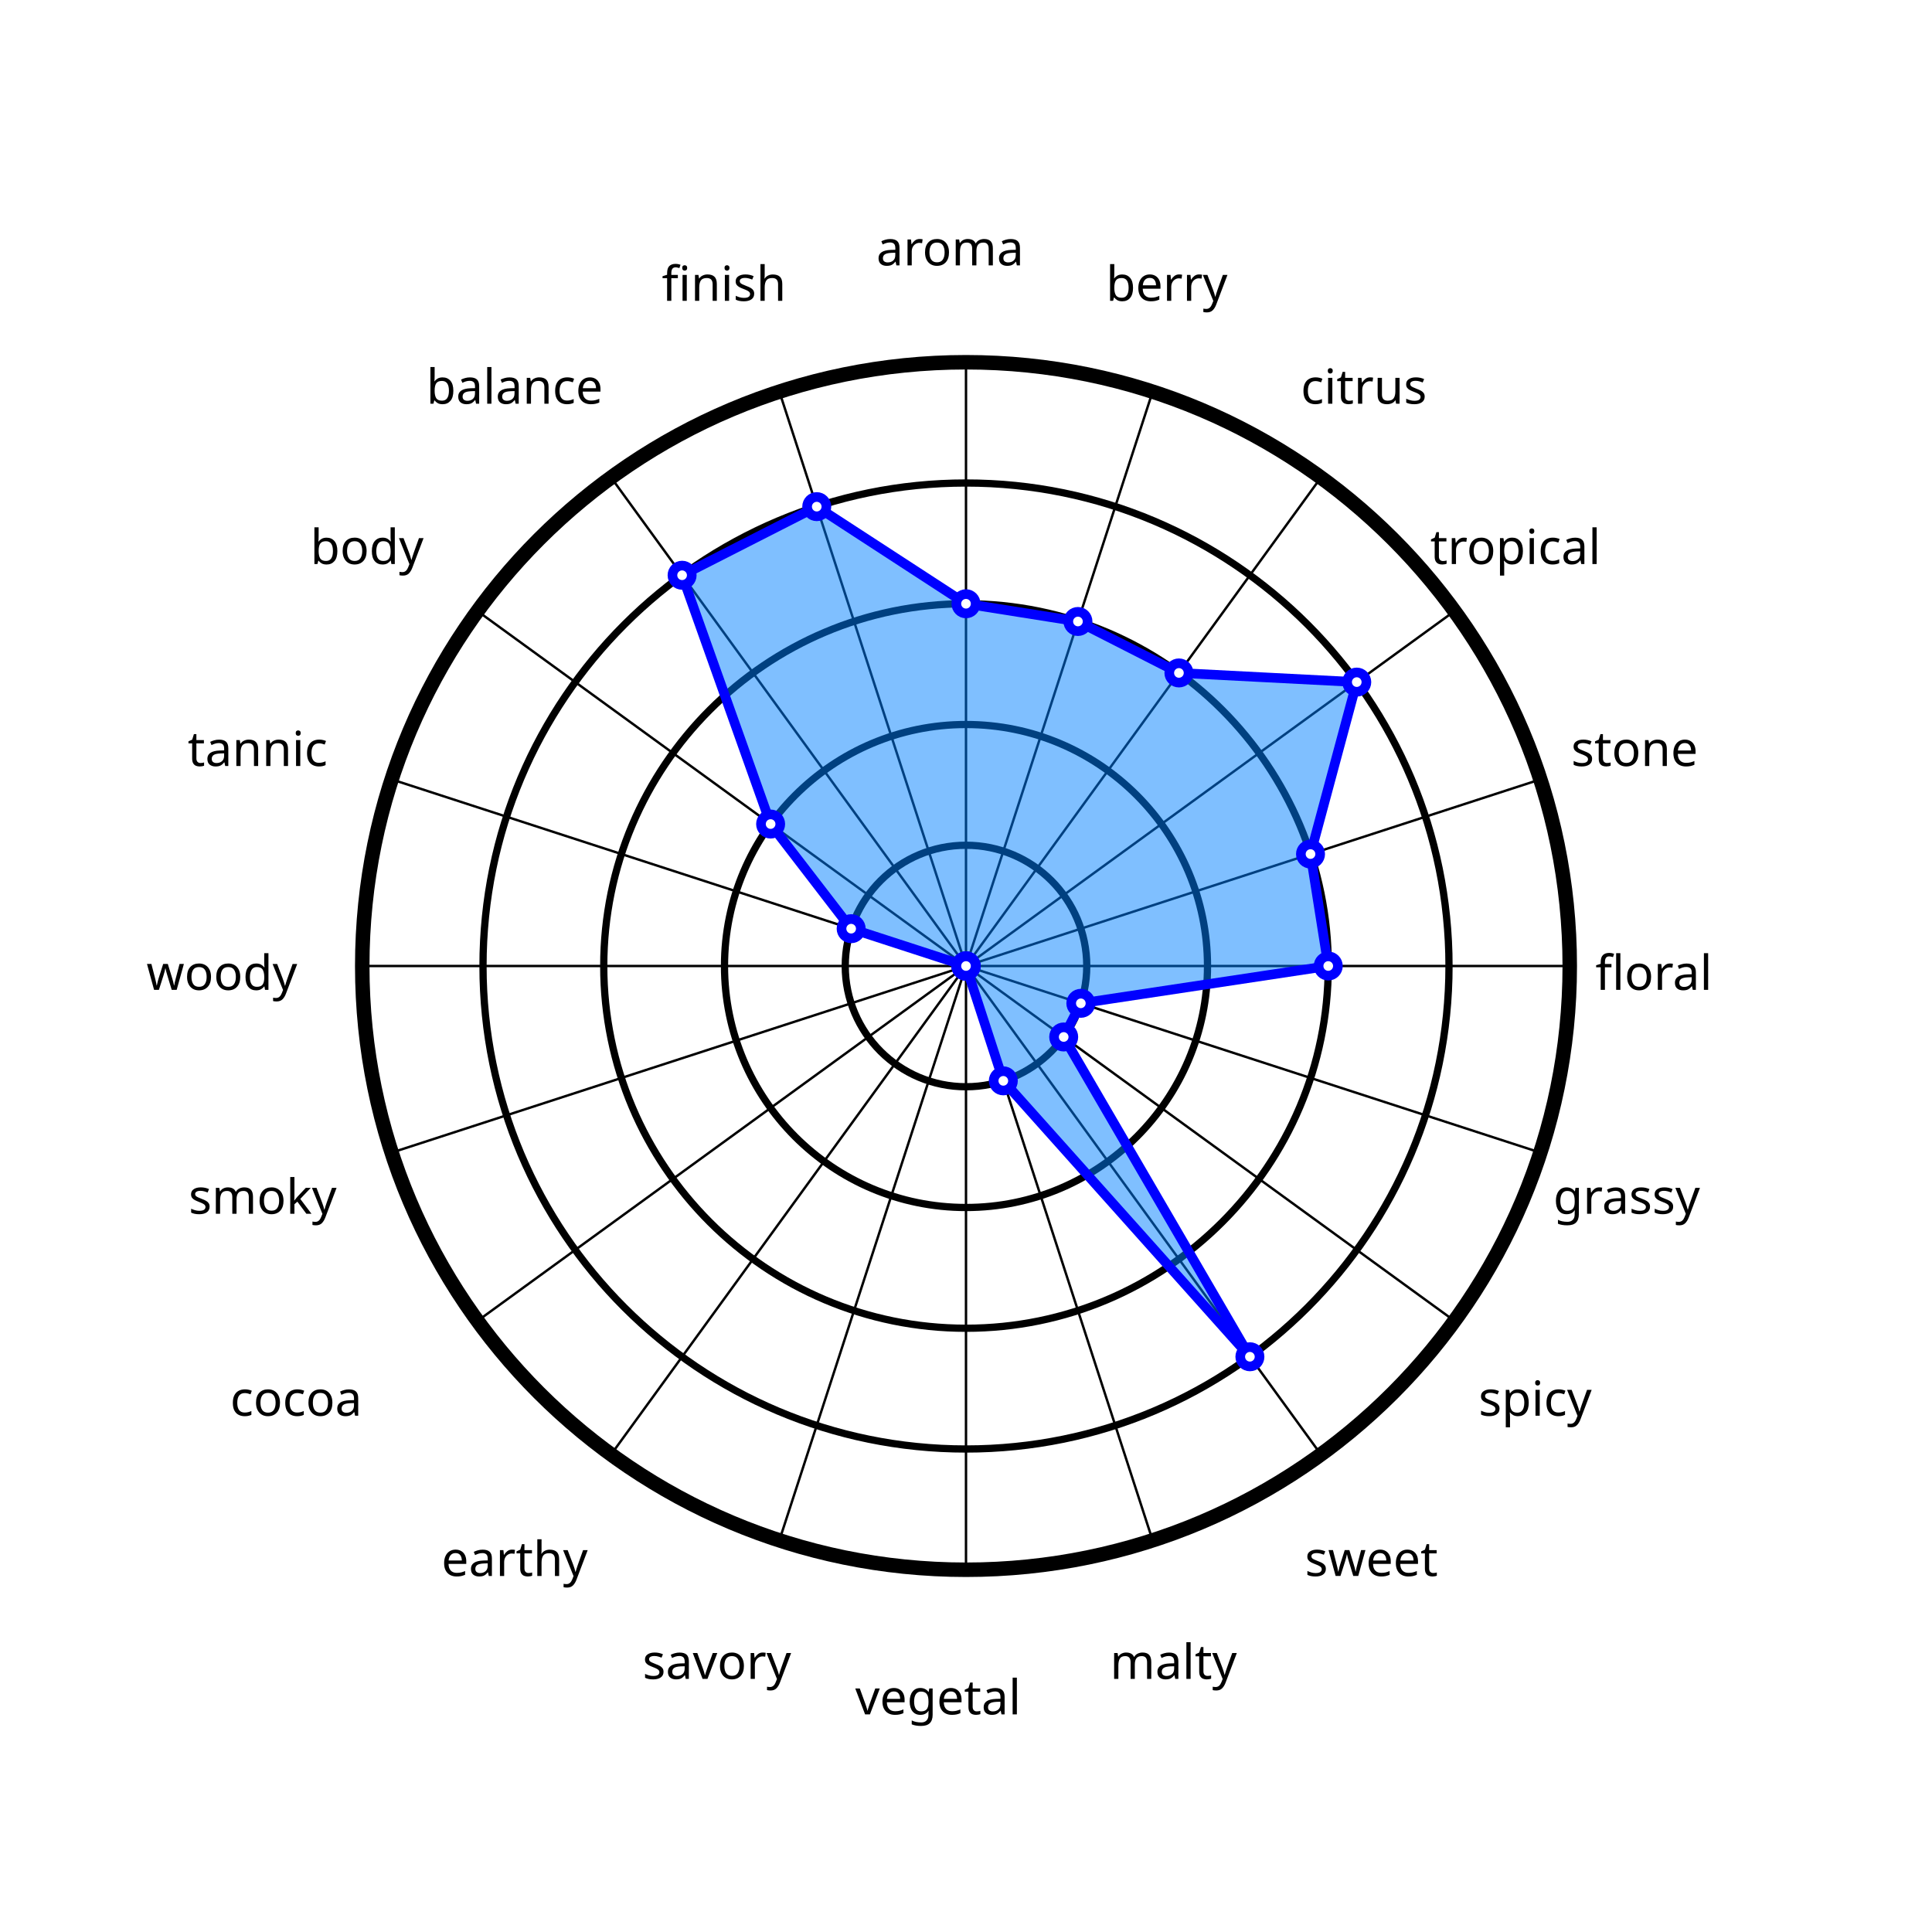
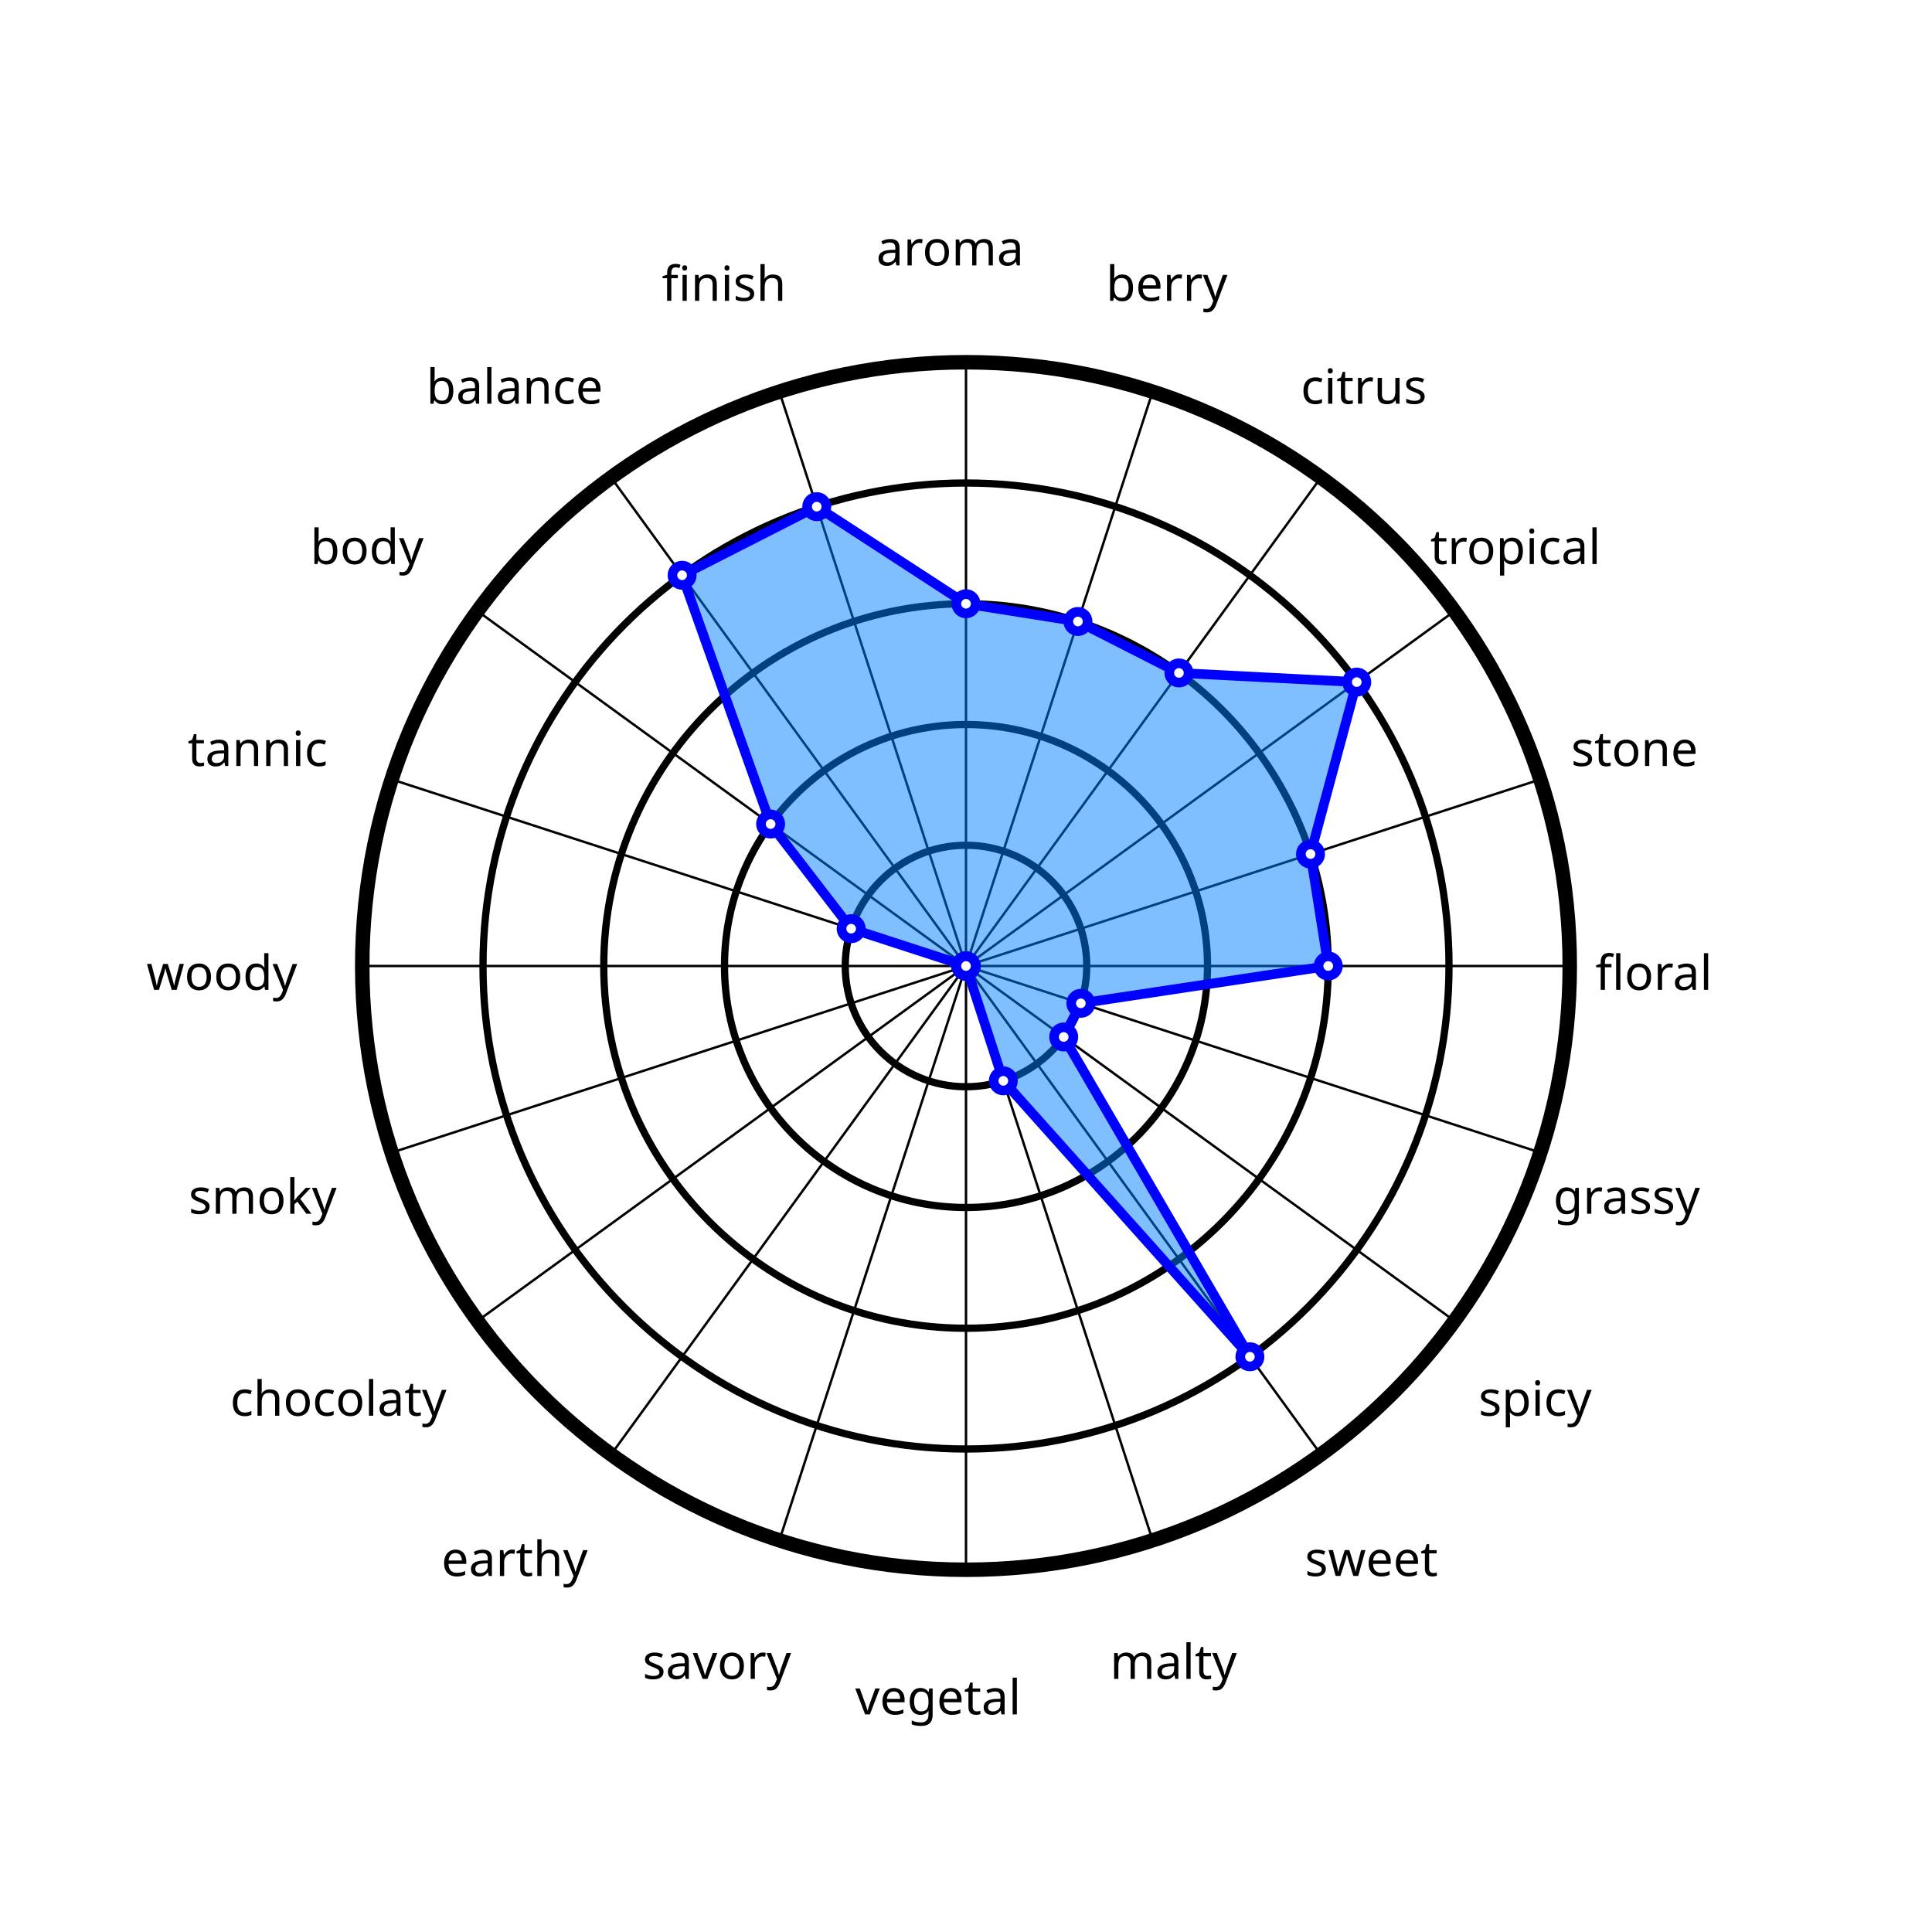
<svg xmlns="http://www.w3.org/2000/svg" id="d3wheel" class="wheel-container__flavor-wheel" viewBox="-400 -400 800 800" version="1.1" baseProfile="full" style="block-size:850px;height:850px;inline-size:850px;perspective-origin:425px 425px;transform-origin:425px 425px;width:850px;">
  <g class="flavor-wheel__ring-grid" style="block-size:auto;height:auto;inline-size:auto;overflow-block:visible;overflow-inline:visible;overflow-x:visible;overflow-y:visible;perspective-origin:400px 400px;transform-origin:0px 0px;width:auto;">
    <circle cx="0" cy="0" r="50" class="ring-grid__circle" style="block-size:auto;fill:none;height:auto;inline-size:auto;overflow-block:visible;overflow-inline:visible;overflow-x:visible;overflow-y:visible;perspective-origin:400px 400px;r:50px;stroke:rgb(0, 0, 0);stroke-width:3px;transform-origin:0px 0px;user-select:none;width:auto;" />
    <circle cx="0" cy="0" r="100" class="ring-grid__circle" style="block-size:auto;fill:none;height:auto;inline-size:auto;overflow-block:visible;overflow-inline:visible;overflow-x:visible;overflow-y:visible;perspective-origin:400px 400px;r:100px;stroke:rgb(0, 0, 0);stroke-width:3px;transform-origin:0px 0px;user-select:none;width:auto;" />
    <circle cx="0" cy="0" r="150" class="ring-grid__circle" style="block-size:auto;fill:none;height:auto;inline-size:auto;overflow-block:visible;overflow-inline:visible;overflow-x:visible;overflow-y:visible;perspective-origin:400px 400px;r:150px;stroke:rgb(0, 0, 0);stroke-width:3px;transform-origin:0px 0px;user-select:none;width:auto;" />
    <circle cx="0" cy="0" r="200" class="ring-grid__circle" style="block-size:auto;fill:none;height:auto;inline-size:auto;overflow-block:visible;overflow-inline:visible;overflow-x:visible;overflow-y:visible;perspective-origin:400px 400px;r:200px;stroke:rgb(0, 0, 0);stroke-width:3px;transform-origin:0px 0px;user-select:none;width:auto;" />
    <circle cx="0" cy="0" r="250" class="ring-grid__circle" style="block-size:auto;fill:none;height:auto;inline-size:auto;overflow-block:visible;overflow-inline:visible;overflow-x:visible;overflow-y:visible;perspective-origin:400px 400px;r:250px;stroke:rgb(0, 0, 0);stroke-width:6px;transform-origin:0px 0px;user-select:none;width:auto;" />
  </g>
  <g class="flavor-wheel__ray-grid" style="block-size:auto;height:auto;inline-size:auto;overflow-block:visible;overflow-inline:visible;overflow-x:visible;overflow-y:visible;perspective-origin:400px 400px;transform-origin:0px 0px;width:auto;">
    <line x1="0" y1="0" x2="250" y2="0" class="ray-grid__ray" style="block-size:auto;height:auto;inline-size:auto;overflow-block:visible;overflow-inline:visible;overflow-x:visible;overflow-y:visible;perspective-origin:400px 400px;stroke:rgb(0, 0, 0);transform-origin:0px 0px;user-select:none;width:auto;" />
    <line x1="0" y1="0" x2="237.764" y2="-77.254" class="ray-grid__ray" style="block-size:auto;height:auto;inline-size:auto;overflow-block:visible;overflow-inline:visible;overflow-x:visible;overflow-y:visible;perspective-origin:400px 400px;stroke:rgb(0, 0, 0);transform-origin:0px 0px;user-select:none;width:auto;" />
    <line x1="0" y1="0" x2="202.254" y2="-146.946" class="ray-grid__ray" style="block-size:auto;height:auto;inline-size:auto;overflow-block:visible;overflow-inline:visible;overflow-x:visible;overflow-y:visible;perspective-origin:400px 400px;stroke:rgb(0, 0, 0);transform-origin:0px 0px;user-select:none;width:auto;" />
    <line x1="0" y1="0" x2="146.946" y2="-202.254" class="ray-grid__ray" style="block-size:auto;height:auto;inline-size:auto;overflow-block:visible;overflow-inline:visible;overflow-x:visible;overflow-y:visible;perspective-origin:400px 400px;stroke:rgb(0, 0, 0);transform-origin:0px 0px;user-select:none;width:auto;" />
    <line x1="0" y1="0" x2="77.254" y2="-237.764" class="ray-grid__ray" style="block-size:auto;height:auto;inline-size:auto;overflow-block:visible;overflow-inline:visible;overflow-x:visible;overflow-y:visible;perspective-origin:400px 400px;stroke:rgb(0, 0, 0);transform-origin:0px 0px;user-select:none;width:auto;" />
    <line x1="0" y1="0" x2="1.5308084989341916e-14" y2="-250" class="ray-grid__ray" style="block-size:auto;height:auto;inline-size:auto;overflow-block:visible;overflow-inline:visible;overflow-x:visible;overflow-y:visible;perspective-origin:400px 400px;stroke:rgb(0, 0, 0);transform-origin:0px 0px;user-select:none;width:auto;" />
    <line x1="0" y1="0" x2="-77.254" y2="-237.764" class="ray-grid__ray" style="block-size:auto;height:auto;inline-size:auto;overflow-block:visible;overflow-inline:visible;overflow-x:visible;overflow-y:visible;perspective-origin:400px 400px;stroke:rgb(0, 0, 0);transform-origin:0px 0px;user-select:none;width:auto;" />
    <line x1="0" y1="0" x2="-146.946" y2="-202.254" class="ray-grid__ray" style="block-size:auto;height:auto;inline-size:auto;overflow-block:visible;overflow-inline:visible;overflow-x:visible;overflow-y:visible;perspective-origin:400px 400px;stroke:rgb(0, 0, 0);transform-origin:0px 0px;user-select:none;width:auto;" />
    <line x1="0" y1="0" x2="-202.254" y2="-146.946" class="ray-grid__ray" style="block-size:auto;height:auto;inline-size:auto;overflow-block:visible;overflow-inline:visible;overflow-x:visible;overflow-y:visible;perspective-origin:400px 400px;stroke:rgb(0, 0, 0);transform-origin:0px 0px;user-select:none;width:auto;" />
    <line x1="0" y1="0" x2="-237.764" y2="-77.254" class="ray-grid__ray" style="block-size:auto;height:auto;inline-size:auto;overflow-block:visible;overflow-inline:visible;overflow-x:visible;overflow-y:visible;perspective-origin:400px 400px;stroke:rgb(0, 0, 0);transform-origin:0px 0px;user-select:none;width:auto;" />
    <line x1="0" y1="0" x2="-250" y2="-3.061616997868383e-14" class="ray-grid__ray" style="block-size:auto;height:auto;inline-size:auto;overflow-block:visible;overflow-inline:visible;overflow-x:visible;overflow-y:visible;perspective-origin:400px 400px;stroke:rgb(0, 0, 0);transform-origin:0px 0px;user-select:none;width:auto;" />
    <line x1="0" y1="0" x2="-237.764" y2="77.254" class="ray-grid__ray" style="block-size:auto;height:auto;inline-size:auto;overflow-block:visible;overflow-inline:visible;overflow-x:visible;overflow-y:visible;perspective-origin:400px 400px;stroke:rgb(0, 0, 0);transform-origin:0px 0px;user-select:none;width:auto;" />
    <line x1="0" y1="0" x2="-202.254" y2="146.946" class="ray-grid__ray" style="block-size:auto;height:auto;inline-size:auto;overflow-block:visible;overflow-inline:visible;overflow-x:visible;overflow-y:visible;perspective-origin:400px 400px;stroke:rgb(0, 0, 0);transform-origin:0px 0px;user-select:none;width:auto;" />
    <line x1="0" y1="0" x2="-146.946" y2="202.254" class="ray-grid__ray" style="block-size:auto;height:auto;inline-size:auto;overflow-block:visible;overflow-inline:visible;overflow-x:visible;overflow-y:visible;perspective-origin:400px 400px;stroke:rgb(0, 0, 0);transform-origin:0px 0px;user-select:none;width:auto;" />
    <line x1="0" y1="0" x2="-77.254" y2="237.764" class="ray-grid__ray" style="block-size:auto;height:auto;inline-size:auto;overflow-block:visible;overflow-inline:visible;overflow-x:visible;overflow-y:visible;perspective-origin:400px 400px;stroke:rgb(0, 0, 0);transform-origin:0px 0px;user-select:none;width:auto;" />
    <line x1="0" y1="0" x2="-4.5924254968025744e-14" y2="250" class="ray-grid__ray" style="block-size:auto;height:auto;inline-size:auto;overflow-block:visible;overflow-inline:visible;overflow-x:visible;overflow-y:visible;perspective-origin:400px 400px;stroke:rgb(0, 0, 0);transform-origin:0px 0px;user-select:none;width:auto;" />
    <line x1="0" y1="0" x2="77.254" y2="237.764" class="ray-grid__ray" style="block-size:auto;height:auto;inline-size:auto;overflow-block:visible;overflow-inline:visible;overflow-x:visible;overflow-y:visible;perspective-origin:400px 400px;stroke:rgb(0, 0, 0);transform-origin:0px 0px;user-select:none;width:auto;" />
    <line x1="0" y1="0" x2="146.946" y2="202.254" class="ray-grid__ray" style="block-size:auto;height:auto;inline-size:auto;overflow-block:visible;overflow-inline:visible;overflow-x:visible;overflow-y:visible;perspective-origin:400px 400px;stroke:rgb(0, 0, 0);transform-origin:0px 0px;user-select:none;width:auto;" />
    <line x1="0" y1="0" x2="202.254" y2="146.946" class="ray-grid__ray" style="block-size:auto;height:auto;inline-size:auto;overflow-block:visible;overflow-inline:visible;overflow-x:visible;overflow-y:visible;perspective-origin:400px 400px;stroke:rgb(0, 0, 0);transform-origin:0px 0px;user-select:none;width:auto;" />
    <line x1="0" y1="0" x2="237.764" y2="77.254" class="ray-grid__ray" style="block-size:auto;height:auto;inline-size:auto;overflow-block:visible;overflow-inline:visible;overflow-x:visible;overflow-y:visible;perspective-origin:400px 400px;stroke:rgb(0, 0, 0);transform-origin:0px 0px;user-select:none;width:auto;" />
  </g>
  <g class="flavor-wheel__flavor-labels" style="block-size:auto;height:auto;inline-size:auto;overflow-block:visible;overflow-inline:visible;overflow-x:visible;overflow-y:visible;perspective-origin:400px 400px;transform-origin:0px 0px;width:auto;">
    <text class="flavor-labels__label" x="260.627" y="-10.118" style="block-size:auto;font-family:sans-serif;font-size:20px;height:auto;inline-size:auto;overflow-block:visible;overflow-inline:visible;overflow-x:visible;overflow-y:visible;perspective-origin:400px 400px;text-transform:uppercase;transform-origin:0px 0px;width:auto;">
      <tspan class="label__line" x="260.627" dy="1em" style="block-size:auto;font-family:sans-serif;font-size:20px;height:auto;inline-size:auto;overflow-block:visible;overflow-inline:visible;overflow-x:visible;overflow-y:visible;perspective-origin:41.333px 10.75px;text-transform:uppercase;transform-origin:0px 0px;width:auto;">floral</tspan>
    </text>
    <text class="flavor-labels__label" x="250.572" y="-102.823" style="block-size:auto;font-family:sans-serif;font-size:20px;height:auto;inline-size:auto;overflow-block:visible;overflow-inline:visible;overflow-x:visible;overflow-y:visible;perspective-origin:400px 400px;text-transform:uppercase;transform-origin:0px 0px;width:auto;">
      <tspan class="label__line" x="250.572" dy="1em" style="block-size:auto;font-family:sans-serif;font-size:20px;height:auto;inline-size:auto;overflow-block:visible;overflow-inline:visible;overflow-x:visible;overflow-y:visible;perspective-origin:36.417px 10.75px;text-transform:uppercase;transform-origin:0px 0px;width:auto;">stone</tspan>
    </text>
    <text class="flavor-labels__label" x="192.227" y="-186.453" style="block-size:auto;font-family:sans-serif;font-size:20px;height:auto;inline-size:auto;overflow-block:visible;overflow-inline:visible;overflow-x:visible;overflow-y:visible;perspective-origin:400px 400px;text-transform:uppercase;transform-origin:0px 0px;width:auto;">
      <tspan class="label__line" x="192.227" dy="1em" style="block-size:auto;font-family:sans-serif;font-size:20px;height:auto;inline-size:auto;overflow-block:visible;overflow-inline:visible;overflow-x:visible;overflow-y:visible;perspective-origin:53.133px 10.75px;text-transform:uppercase;transform-origin:0px 0px;width:auto;">tropical</tspan>
    </text>
    <text class="flavor-labels__label" x="138.641" y="-252.823" style="block-size:auto;font-family:sans-serif;font-size:20px;height:auto;inline-size:auto;overflow-block:visible;overflow-inline:visible;overflow-x:visible;overflow-y:visible;perspective-origin:400px 400px;text-transform:uppercase;transform-origin:0px 0px;width:auto;">
      <tspan class="label__line" x="138.641" dy="1em" style="block-size:auto;font-family:sans-serif;font-size:20px;height:auto;inline-size:auto;overflow-block:visible;overflow-inline:visible;overflow-x:visible;overflow-y:visible;perspective-origin:39.55px 10.75px;text-transform:uppercase;transform-origin:0px 0px;width:auto;">citrus</tspan>
    </text>
    <text class="flavor-labels__label" x="57.96" y="-295.435" style="block-size:auto;font-family:sans-serif;font-size:20px;height:auto;inline-size:auto;overflow-block:visible;overflow-inline:visible;overflow-x:visible;overflow-y:visible;perspective-origin:400px 400px;text-transform:uppercase;transform-origin:0px 0px;width:auto;">
      <tspan class="label__line" x="57.96" dy="1em" style="block-size:auto;font-family:sans-serif;font-size:20px;height:auto;inline-size:auto;overflow-block:visible;overflow-inline:visible;overflow-x:visible;overflow-y:visible;perspective-origin:36.417px 10.75px;text-transform:uppercase;transform-origin:0px 0px;width:auto;">berry</tspan>
    </text>
    <text class="flavor-labels__label" x="-37.137" y="-310.118" style="block-size:auto;font-family:sans-serif;font-size:20px;height:auto;inline-size:auto;overflow-block:visible;overflow-inline:visible;overflow-x:visible;overflow-y:visible;perspective-origin:400px 400px;text-transform:uppercase;transform-origin:0px 0px;width:auto;">
      <tspan class="label__line" x="-37.137" dy="1em" style="block-size:auto;font-family:sans-serif;font-size:20px;height:auto;inline-size:auto;overflow-block:visible;overflow-inline:visible;overflow-x:visible;overflow-y:visible;perspective-origin:38.958px 10.75px;text-transform:uppercase;transform-origin:0px 0px;width:auto;">aroma</tspan>
    </text>
    <text class="flavor-labels__label" x="-125.952" y="-295.435" style="block-size:auto;font-family:sans-serif;font-size:20px;height:auto;inline-size:auto;overflow-block:visible;overflow-inline:visible;overflow-x:visible;overflow-y:visible;perspective-origin:400px 400px;text-transform:uppercase;transform-origin:0px 0px;width:auto;">
      <tspan class="label__line" x="-125.952" dy="1em" style="block-size:auto;font-family:sans-serif;font-size:20px;height:auto;inline-size:auto;overflow-block:visible;overflow-inline:visible;overflow-x:visible;overflow-y:visible;perspective-origin:34.825px 10.75px;text-transform:uppercase;transform-origin:0px 0px;width:auto;">finish</tspan>
    </text>
    <text class="flavor-labels__label" x="-223.481" y="-252.823" style="block-size:auto;font-family:sans-serif;font-size:20px;height:auto;inline-size:auto;overflow-block:visible;overflow-inline:visible;overflow-x:visible;overflow-y:visible;perspective-origin:400px 400px;text-transform:uppercase;transform-origin:0px 0px;width:auto;">
      <tspan class="label__line" x="-223.481" dy="1em" style="block-size:auto;font-family:sans-serif;font-size:20px;height:auto;inline-size:auto;overflow-block:visible;overflow-inline:visible;overflow-x:visible;overflow-y:visible;perspective-origin:49.592px 10.75px;text-transform:uppercase;transform-origin:0px 0px;width:auto;">balance</tspan>
    </text>
    <text class="flavor-labels__label" x="-271.513" y="-186.453" style="block-size:auto;font-family:sans-serif;font-size:20px;height:auto;inline-size:auto;overflow-block:visible;overflow-inline:visible;overflow-x:visible;overflow-y:visible;perspective-origin:400px 400px;text-transform:uppercase;transform-origin:0px 0px;width:auto;">
      <tspan class="label__line" x="-271.513" dy="1em" style="block-size:auto;font-family:sans-serif;font-size:20px;height:auto;inline-size:auto;overflow-block:visible;overflow-inline:visible;overflow-x:visible;overflow-y:visible;perspective-origin:30.108px 10.75px;text-transform:uppercase;transform-origin:0px 0px;width:auto;">body</tspan>
    </text>
    <text class="flavor-labels__label" x="-322.274" y="-102.823" style="block-size:auto;font-family:sans-serif;font-size:20px;height:auto;inline-size:auto;overflow-block:visible;overflow-inline:visible;overflow-x:visible;overflow-y:visible;perspective-origin:400px 400px;text-transform:uppercase;transform-origin:0px 0px;width:auto;">
      <tspan class="label__line" x="-322.274" dy="1em" style="block-size:auto;font-family:sans-serif;font-size:20px;height:auto;inline-size:auto;overflow-block:visible;overflow-inline:visible;overflow-x:visible;overflow-y:visible;perspective-origin:38.767px 10.75px;text-transform:uppercase;transform-origin:0px 0px;width:auto;">tannic</tspan>
    </text>
    <text class="flavor-labels__label" x="-339.357" y="-10.118" style="block-size:auto;font-family:sans-serif;font-size:20px;height:auto;inline-size:auto;overflow-block:visible;overflow-inline:visible;overflow-x:visible;overflow-y:visible;perspective-origin:400px 400px;text-transform:uppercase;transform-origin:0px 0px;width:auto;">
      <tspan class="label__line" x="-339.357" dy="1em" style="block-size:auto;font-family:sans-serif;font-size:20px;height:auto;inline-size:auto;overflow-block:visible;overflow-inline:visible;overflow-x:visible;overflow-y:visible;perspective-origin:41.317px 10.75px;text-transform:uppercase;transform-origin:0px 0px;width:auto;">woody</tspan>
    </text>
    <text class="flavor-labels__label" x="-321.897" y="82.587" style="block-size:auto;font-family:sans-serif;font-size:20px;height:auto;inline-size:auto;overflow-block:visible;overflow-inline:visible;overflow-x:visible;overflow-y:visible;perspective-origin:400px 400px;text-transform:uppercase;transform-origin:0px 0px;width:auto;">
      <tspan class="label__line" x="-321.897" dy="1em" style="block-size:auto;font-family:sans-serif;font-size:20px;height:auto;inline-size:auto;overflow-block:visible;overflow-inline:visible;overflow-x:visible;overflow-y:visible;perspective-origin:38.367px 10.75px;text-transform:uppercase;transform-origin:0px 0px;width:auto;">smoky</tspan>
    </text>
    <text class="flavor-labels__label" x="-304.674" y="166.218" style="block-size:auto;font-family:sans-serif;font-size:20px;height:auto;inline-size:auto;overflow-block:visible;overflow-inline:visible;overflow-x:visible;overflow-y:visible;perspective-origin:400px 400px;text-transform:uppercase;transform-origin:0px 0px;width:auto;">
-       <tspan class="label__line" x="-304.674" dy="1em" style="block-size:auto;font-family:sans-serif;font-size:20px;height:auto;inline-size:auto;overflow-block:visible;overflow-inline:visible;overflow-x:visible;overflow-y:visible;perspective-origin:65.342px 10.75px;text-transform:uppercase;transform-origin:0px 0px;width:auto;">cocoa</tspan>
+       <tspan class="label__line" x="-304.674" dy="1em" style="block-size:auto;font-family:sans-serif;font-size:20px;height:auto;inline-size:auto;overflow-block:visible;overflow-inline:visible;overflow-x:visible;overflow-y:visible;perspective-origin:65.342px 10.75px;text-transform:uppercase;transform-origin:0px 0px;width:auto;">chocolaty</tspan>
    </text>
    <text class="flavor-labels__label" x="-217.19" y="232.587" style="block-size:auto;font-family:sans-serif;font-size:20px;height:auto;inline-size:auto;overflow-block:visible;overflow-inline:visible;overflow-x:visible;overflow-y:visible;perspective-origin:400px 400px;text-transform:uppercase;transform-origin:0px 0px;width:auto;">
      <tspan class="label__line" x="-217.19" dy="1em" style="block-size:auto;font-family:sans-serif;font-size:20px;height:auto;inline-size:auto;overflow-block:visible;overflow-inline:visible;overflow-x:visible;overflow-y:visible;perspective-origin:42.908px 10.75px;text-transform:uppercase;transform-origin:0px 0px;width:auto;">earthy</tspan>
    </text>
    <text class="flavor-labels__label" x="-133.936" y="275.199" style="block-size:auto;font-family:sans-serif;font-size:20px;height:auto;inline-size:auto;overflow-block:visible;overflow-inline:visible;overflow-x:visible;overflow-y:visible;perspective-origin:400px 400px;text-transform:uppercase;transform-origin:0px 0px;width:auto;">
      <tspan class="label__line" x="-133.936" dy="1em" style="block-size:auto;font-family:sans-serif;font-size:20px;height:auto;inline-size:auto;overflow-block:visible;overflow-inline:visible;overflow-x:visible;overflow-y:visible;perspective-origin:43.308px 10.75px;text-transform:uppercase;transform-origin:0px 0px;width:auto;">savory</tspan>
    </text>
    <text class="flavor-labels__label" x="-45.851" y="289.882" style="block-size:auto;font-family:sans-serif;font-size:20px;height:auto;inline-size:auto;overflow-block:visible;overflow-inline:visible;overflow-x:visible;overflow-y:visible;perspective-origin:400px 400px;text-transform:uppercase;transform-origin:0px 0px;width:auto;">
      <tspan class="label__line" x="-45.851" dy="1em" style="block-size:auto;font-family:sans-serif;font-size:20px;height:auto;inline-size:auto;overflow-block:visible;overflow-inline:visible;overflow-x:visible;overflow-y:visible;perspective-origin:48.217px 10.75px;text-transform:uppercase;transform-origin:0px 0px;width:auto;">vegetal</tspan>
    </text>
    <text class="flavor-labels__label" x="59.638" y="275.199" style="block-size:auto;font-family:sans-serif;font-size:20px;height:auto;inline-size:auto;overflow-block:visible;overflow-inline:visible;overflow-x:visible;overflow-y:visible;perspective-origin:400px 400px;text-transform:uppercase;transform-origin:0px 0px;width:auto;">
      <tspan class="label__line" x="59.638" dy="1em" style="block-size:auto;font-family:sans-serif;font-size:20px;height:auto;inline-size:auto;overflow-block:visible;overflow-inline:visible;overflow-x:visible;overflow-y:visible;perspective-origin:34.633px 10.75px;text-transform:uppercase;transform-origin:0px 0px;width:auto;">malty</tspan>
    </text>
    <text class="flavor-labels__label" x="140.32" y="232.587" style="block-size:auto;font-family:sans-serif;font-size:20px;height:auto;inline-size:auto;overflow-block:visible;overflow-inline:visible;overflow-x:visible;overflow-y:visible;perspective-origin:400px 400px;text-transform:uppercase;transform-origin:0px 0px;width:auto;">
      <tspan class="label__line" x="140.32" dy="1em" style="block-size:auto;font-family:sans-serif;font-size:20px;height:auto;inline-size:auto;overflow-block:visible;overflow-inline:visible;overflow-x:visible;overflow-y:visible;perspective-origin:37.767px 10.75px;text-transform:uppercase;transform-origin:0px 0px;width:auto;">sweet</tspan>
    </text>
    <text class="flavor-labels__label" x="212.235" y="166.218" style="block-size:auto;font-family:sans-serif;font-size:20px;height:auto;inline-size:auto;overflow-block:visible;overflow-inline:visible;overflow-x:visible;overflow-y:visible;perspective-origin:400px 400px;text-transform:uppercase;transform-origin:0px 0px;width:auto;">
      <tspan class="label__line" x="212.235" dy="1em" style="block-size:auto;font-family:sans-serif;font-size:20px;height:auto;inline-size:auto;overflow-block:visible;overflow-inline:visible;overflow-x:visible;overflow-y:visible;perspective-origin:31.875px 10.75px;text-transform:uppercase;transform-origin:0px 0px;width:auto;">spicy</tspan>
    </text>
    <text class="flavor-labels__label" x="243.176" y="82.587" style="block-size:auto;font-family:sans-serif;font-size:20px;height:auto;inline-size:auto;overflow-block:visible;overflow-inline:visible;overflow-x:visible;overflow-y:visible;perspective-origin:400px 400px;text-transform:uppercase;transform-origin:0px 0px;width:auto;">
      <tspan class="label__line" x="243.176" dy="1em" style="block-size:auto;font-family:sans-serif;font-size:20px;height:auto;inline-size:auto;overflow-block:visible;overflow-inline:visible;overflow-x:visible;overflow-y:visible;perspective-origin:44.275px 10.75px;text-transform:uppercase;transform-origin:0px 0px;width:auto;">grassy</tspan>
    </text>
  </g>
  <g class="flavor-wheel__data-polyline" style="block-size:auto;height:auto;inline-size:auto;overflow-block:visible;overflow-inline:visible;overflow-x:visible;overflow-y:visible;perspective-origin:400px 400px;transform-origin:0px 0px;width:auto;">
    <path class="data-polyline__path" d="M150,0L142.658,-46.353L161.803,-117.557L88.168,-121.353L46.353,-142.658L9.184850993605149e-15,-150L-61.803,-190.211L-117.557,-161.803L-80.902,-58.779L-47.553,-15.451L0,0L0,0L0,0L0,0L0,0L0,0L15.451,47.553L117.557,161.803L40.451,29.389L47.553,15.451L150,0" style="block-size:auto;d:path(&quot;M 150 0 L 142.658 -46.353 L 161.803 -117.557 L 88.168 -121.353 L 46.353 -142.658 L 9.18485e-15 -150 L -61.803 -190.211 L -117.557 -161.803 L -80.902 -58.779 L -47.553 -15.451 L 0 0 L 0 0 L 0 0 L 0 0 L 0 0 L 0 0 L 15.451 47.553 L 117.557 161.803 L 40.451 29.389 L 47.553 15.451 L 150 0&quot;);fill:rgba(0, 128, 255, 0.5);height:auto;inline-size:auto;overflow-block:visible;overflow-inline:visible;overflow-x:visible;overflow-y:visible;perspective-origin:400px 400px;stroke:rgb(0, 0, 255);stroke-width:4px;transform-origin:0px 0px;user-select:none;width:auto;" />
  </g>
  <g class="flavor-wheel__data-points" style="block-size:auto;height:auto;inline-size:auto;overflow-block:visible;overflow-inline:visible;overflow-x:visible;overflow-y:visible;perspective-origin:400px 400px;transform-origin:0px 0px;width:auto;">
    <g class="data-points__point-group" style="block-size:auto;height:auto;inline-size:auto;overflow-block:visible;overflow-inline:visible;overflow-x:visible;overflow-y:visible;perspective-origin:400px 400px;transform-origin:0px 0px;width:auto;">
      <circle class="data-points__point" r="4" cx="150" cy="0" style="block-size:auto;cx:150px;fill:rgb(255, 255, 255);height:auto;inline-size:auto;overflow-block:visible;overflow-inline:visible;overflow-x:visible;overflow-y:visible;perspective-origin:400px 400px;r:4px;stroke:rgb(0, 0, 255);stroke-width:4px;transform-origin:0px 0px;user-select:none;width:auto;" />
      <circle class="data-points__point" r="4" cx="142.658" cy="-46.353" style="block-size:auto;cx:142.658px;cy:-46.353px;fill:rgb(255, 255, 255);height:auto;inline-size:auto;overflow-block:visible;overflow-inline:visible;overflow-x:visible;overflow-y:visible;perspective-origin:400px 400px;r:4px;stroke:rgb(0, 0, 255);stroke-width:4px;transform-origin:0px 0px;user-select:none;width:auto;" />
      <circle class="data-points__point" r="4" cx="161.803" cy="-117.557" style="block-size:auto;cx:161.803px;cy:-117.557px;fill:rgb(255, 255, 255);height:auto;inline-size:auto;overflow-block:visible;overflow-inline:visible;overflow-x:visible;overflow-y:visible;perspective-origin:400px 400px;r:4px;stroke:rgb(0, 0, 255);stroke-width:4px;transform-origin:0px 0px;user-select:none;width:auto;" />
      <circle class="data-points__point" r="4" cx="88.168" cy="-121.353" style="block-size:auto;cx:88.168px;cy:-121.353px;fill:rgb(255, 255, 255);height:auto;inline-size:auto;overflow-block:visible;overflow-inline:visible;overflow-x:visible;overflow-y:visible;perspective-origin:400px 400px;r:4px;stroke:rgb(0, 0, 255);stroke-width:4px;transform-origin:0px 0px;user-select:none;width:auto;" />
      <circle class="data-points__point" r="4" cx="46.353" cy="-142.658" style="block-size:auto;cx:46.353px;cy:-142.658px;fill:rgb(255, 255, 255);height:auto;inline-size:auto;overflow-block:visible;overflow-inline:visible;overflow-x:visible;overflow-y:visible;perspective-origin:400px 400px;r:4px;stroke:rgb(0, 0, 255);stroke-width:4px;transform-origin:0px 0px;user-select:none;width:auto;" />
      <circle class="data-points__point" r="4" cx="9.184850993605149e-15" cy="-150" style="block-size:auto;cx:9.18485e-15px;cy:-150px;fill:rgb(255, 255, 255);height:auto;inline-size:auto;overflow-block:visible;overflow-inline:visible;overflow-x:visible;overflow-y:visible;perspective-origin:400px 400px;r:4px;stroke:rgb(0, 0, 255);stroke-width:4px;transform-origin:0px 0px;user-select:none;width:auto;" />
      <circle class="data-points__point" r="4" cx="-61.803" cy="-190.211" style="block-size:auto;cx:-61.803px;cy:-190.211px;fill:rgb(255, 255, 255);height:auto;inline-size:auto;overflow-block:visible;overflow-inline:visible;overflow-x:visible;overflow-y:visible;perspective-origin:400px 400px;r:4px;stroke:rgb(0, 0, 255);stroke-width:4px;transform-origin:0px 0px;user-select:none;width:auto;" />
      <circle class="data-points__point" r="4" cx="-117.557" cy="-161.803" style="block-size:auto;cx:-117.557px;cy:-161.803px;fill:rgb(255, 255, 255);height:auto;inline-size:auto;overflow-block:visible;overflow-inline:visible;overflow-x:visible;overflow-y:visible;perspective-origin:400px 400px;r:4px;stroke:rgb(0, 0, 255);stroke-width:4px;transform-origin:0px 0px;user-select:none;width:auto;" />
      <circle class="data-points__point" r="4" cx="-80.902" cy="-58.779" style="block-size:auto;cx:-80.902px;cy:-58.779px;fill:rgb(255, 255, 255);height:auto;inline-size:auto;overflow-block:visible;overflow-inline:visible;overflow-x:visible;overflow-y:visible;perspective-origin:400px 400px;r:4px;stroke:rgb(0, 0, 255);stroke-width:4px;transform-origin:0px 0px;user-select:none;width:auto;" />
      <circle class="data-points__point" r="4" cx="-47.553" cy="-15.451" style="block-size:auto;cx:-47.553px;cy:-15.451px;fill:rgb(255, 255, 255);height:auto;inline-size:auto;overflow-block:visible;overflow-inline:visible;overflow-x:visible;overflow-y:visible;perspective-origin:400px 400px;r:4px;stroke:rgb(0, 0, 255);stroke-width:4px;transform-origin:0px 0px;user-select:none;width:auto;" />
      <circle class="data-points__point" r="4" cx="0" cy="0" style="block-size:auto;fill:rgb(255, 255, 255);height:auto;inline-size:auto;overflow-block:visible;overflow-inline:visible;overflow-x:visible;overflow-y:visible;perspective-origin:400px 400px;r:4px;stroke:rgb(0, 0, 255);stroke-width:4px;transform-origin:0px 0px;user-select:none;width:auto;" />
      <circle class="data-points__point" r="4" cx="0" cy="0" style="block-size:auto;fill:rgb(255, 255, 255);height:auto;inline-size:auto;overflow-block:visible;overflow-inline:visible;overflow-x:visible;overflow-y:visible;perspective-origin:400px 400px;r:4px;stroke:rgb(0, 0, 255);stroke-width:4px;transform-origin:0px 0px;user-select:none;width:auto;" />
      <circle class="data-points__point" r="4" cx="0" cy="0" style="block-size:auto;fill:rgb(255, 255, 255);height:auto;inline-size:auto;overflow-block:visible;overflow-inline:visible;overflow-x:visible;overflow-y:visible;perspective-origin:400px 400px;r:4px;stroke:rgb(0, 0, 255);stroke-width:4px;transform-origin:0px 0px;user-select:none;width:auto;" />
      <circle class="data-points__point" r="4" cx="0" cy="0" style="block-size:auto;fill:rgb(255, 255, 255);height:auto;inline-size:auto;overflow-block:visible;overflow-inline:visible;overflow-x:visible;overflow-y:visible;perspective-origin:400px 400px;r:4px;stroke:rgb(0, 0, 255);stroke-width:4px;transform-origin:0px 0px;user-select:none;width:auto;" />
      <circle class="data-points__point" r="4" cx="0" cy="0" style="block-size:auto;fill:rgb(255, 255, 255);height:auto;inline-size:auto;overflow-block:visible;overflow-inline:visible;overflow-x:visible;overflow-y:visible;perspective-origin:400px 400px;r:4px;stroke:rgb(0, 0, 255);stroke-width:4px;transform-origin:0px 0px;user-select:none;width:auto;" />
      <circle class="data-points__point" r="4" cx="0" cy="0" style="block-size:auto;fill:rgb(255, 255, 255);height:auto;inline-size:auto;overflow-block:visible;overflow-inline:visible;overflow-x:visible;overflow-y:visible;perspective-origin:400px 400px;r:4px;stroke:rgb(0, 0, 255);stroke-width:4px;transform-origin:0px 0px;user-select:none;width:auto;" />
      <circle class="data-points__point" r="4" cx="15.451" cy="47.553" style="block-size:auto;cx:15.451px;cy:47.553px;fill:rgb(255, 255, 255);height:auto;inline-size:auto;overflow-block:visible;overflow-inline:visible;overflow-x:visible;overflow-y:visible;perspective-origin:400px 400px;r:4px;stroke:rgb(0, 0, 255);stroke-width:4px;transform-origin:0px 0px;user-select:none;width:auto;" />
      <circle class="data-points__point" r="4" cx="117.557" cy="161.803" style="block-size:auto;cx:117.557px;cy:161.803px;fill:rgb(255, 255, 255);height:auto;inline-size:auto;overflow-block:visible;overflow-inline:visible;overflow-x:visible;overflow-y:visible;perspective-origin:400px 400px;r:4px;stroke:rgb(0, 0, 255);stroke-width:4px;transform-origin:0px 0px;user-select:none;width:auto;" />
      <circle class="data-points__point" r="4" cx="40.451" cy="29.389" style="block-size:auto;cx:40.451px;cy:29.389px;fill:rgb(255, 255, 255);height:auto;inline-size:auto;overflow-block:visible;overflow-inline:visible;overflow-x:visible;overflow-y:visible;perspective-origin:400px 400px;r:4px;stroke:rgb(0, 0, 255);stroke-width:4px;transform-origin:0px 0px;user-select:none;width:auto;" />
      <circle class="data-points__point" r="4" cx="47.553" cy="15.451" style="block-size:auto;cx:47.553px;cy:15.451px;fill:rgb(255, 255, 255);height:auto;inline-size:auto;overflow-block:visible;overflow-inline:visible;overflow-x:visible;overflow-y:visible;perspective-origin:400px 400px;r:4px;stroke:rgb(0, 0, 255);stroke-width:4px;transform-origin:0px 0px;user-select:none;width:auto;" />
    </g>
  </g>
</svg>
